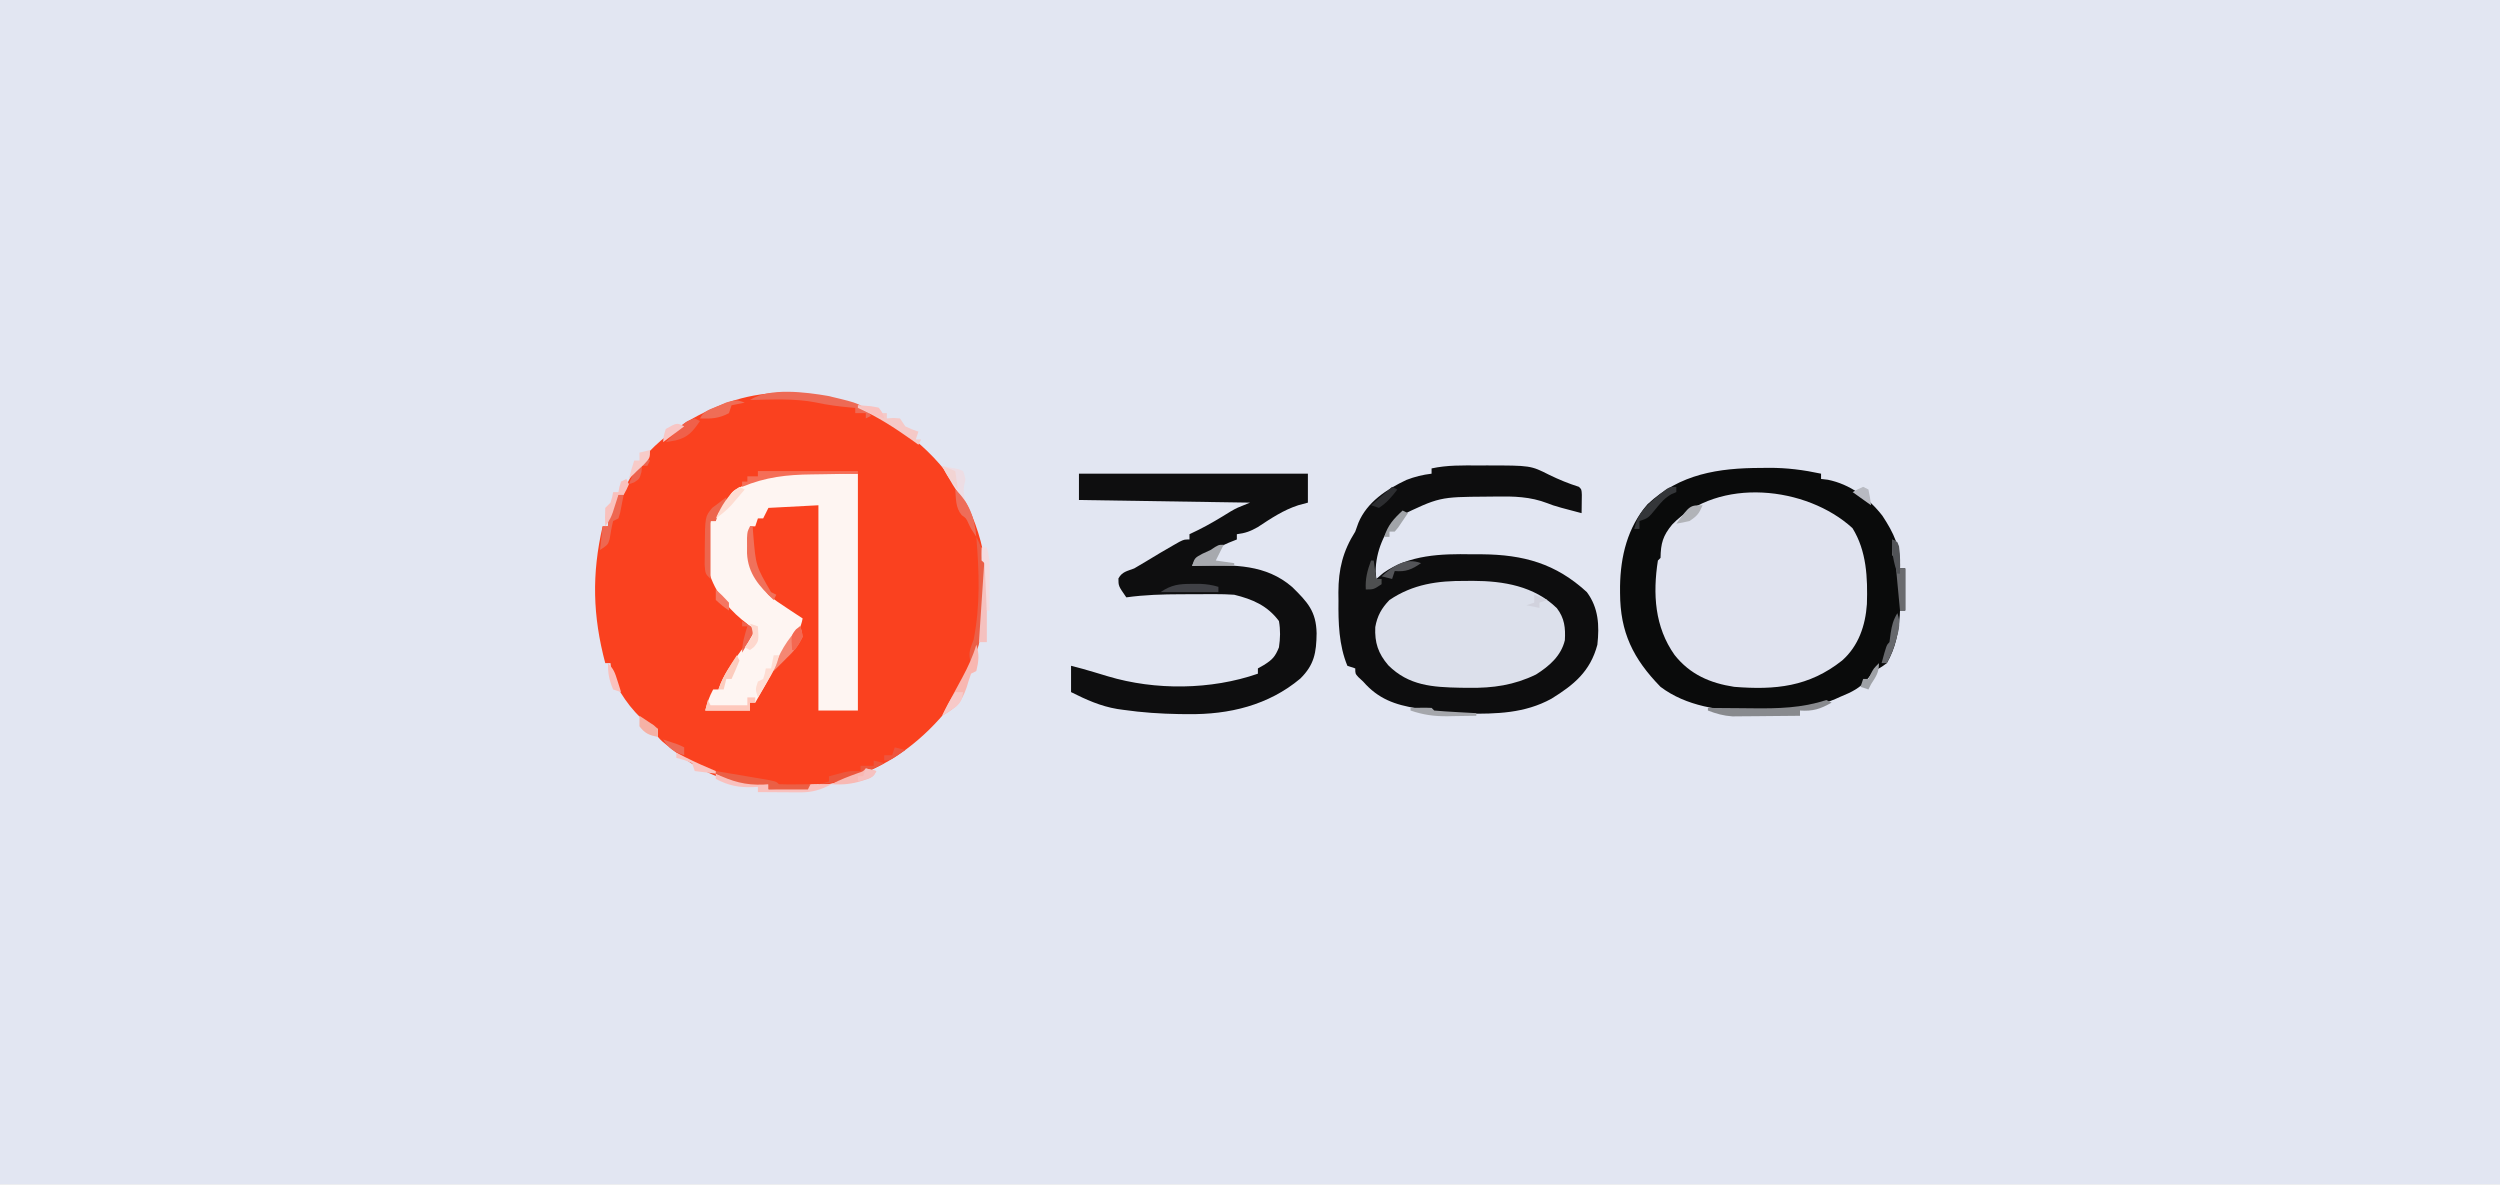
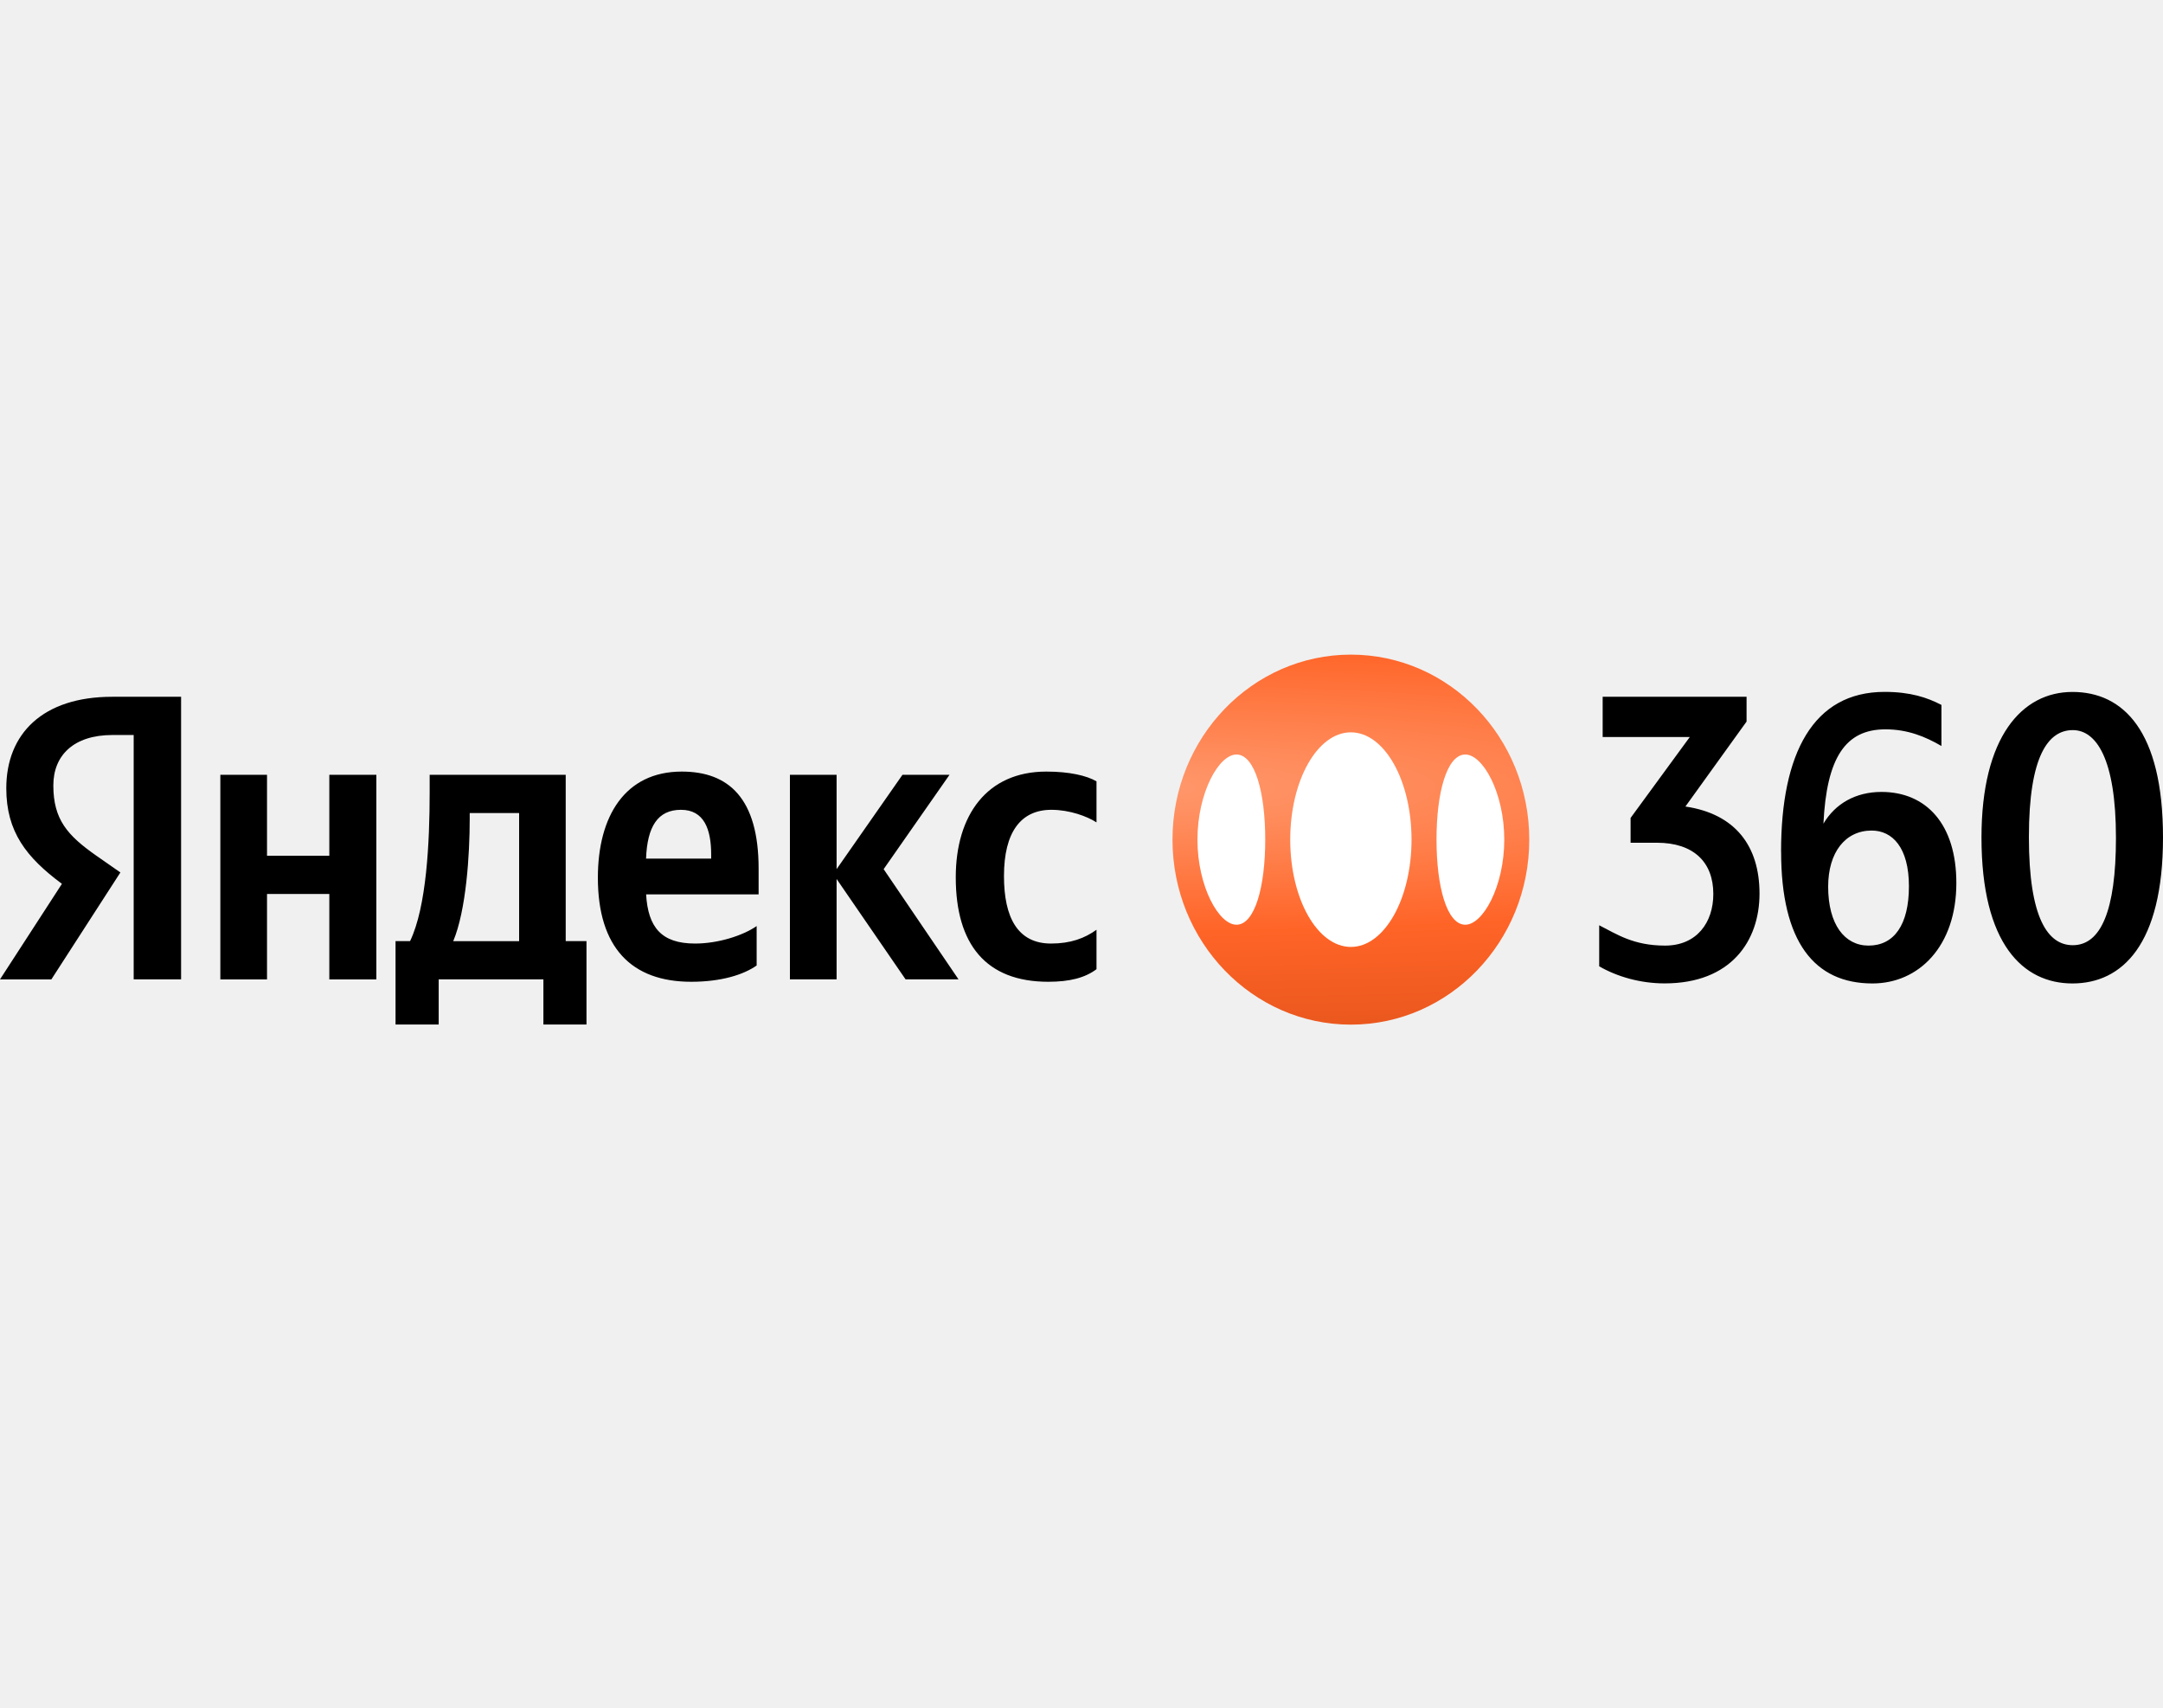
- <svg xmlns="http://www.w3.org/2000/svg" version="1.1" width="950" height="450">
-   <path d="M0 0 C313.5 0 627 0 950 0 C950 148.5 950 297 950 450 C636.5 450 323 450 0 450 C0 301.5 0 153 0 0 Z " fill="#E2E6F2" transform="translate(0,0)" />
-   <path d="M0 0 C14.72 11.098 24.965 26.128 28.836 44.27 C31.714 65.185 28.497 86.743 15.945 104.173 C6.491 115.922 -5.329 125.272 -19.625 130.188 C-20.36 130.457 -21.095 130.726 -21.852 131.004 C-26.813 132.769 -31.396 133.627 -36.625 134.188 C-36.955 134.518 -37.285 134.847 -37.625 135.188 C-40.155 135.261 -42.658 135.28 -45.188 135.25 C-46.254 135.243 -46.254 135.243 -47.342 135.236 C-49.103 135.225 -50.864 135.207 -52.625 135.188 C-52.625 134.528 -52.625 133.868 -52.625 133.188 C-53.429 133.292 -53.429 133.292 -54.25 133.398 C-66.154 134.221 -78.45 128.463 -87.625 121.188 C-88.316 120.658 -89.007 120.128 -89.719 119.582 C-93.312 116.694 -93.312 116.694 -94.625 115.188 C-94.625 114.198 -94.625 113.207 -94.625 112.188 C-95.493 111.82 -95.493 111.82 -96.379 111.445 C-102.906 107.79 -108.404 99.867 -111.625 93.188 C-112.438 89.688 -112.438 89.688 -112.625 87.188 C-113.285 87.188 -113.945 87.188 -114.625 87.188 C-119.407 69.128 -119.793 53.396 -115.625 35.188 C-114.965 35.188 -114.305 35.188 -113.625 35.188 C-113.47 33.888 -113.47 33.888 -113.312 32.562 C-112.591 29.021 -111.354 26.344 -109.625 23.188 C-108.965 23.188 -108.305 23.188 -107.625 23.188 C-107.419 22.363 -107.213 21.538 -107 20.688 C-101.58 6.892 -87.631 -3.407 -74.5 -9.25 C-73.76 -9.58 -73.021 -9.91 -72.259 -10.249 C-47.424 -20.776 -21.425 -14.935 0 0 Z " fill="#FA411F" transform="translate(344.625,164.8125)" />
-   <path d="M0 0 C1.453 -0.018 1.453 -0.018 2.936 -0.037 C9.72 -0.051 16.059 0.756 22.688 2.188 C22.688 2.848 22.688 3.507 22.688 4.188 C23.554 4.291 24.42 4.394 25.312 4.5 C33.717 6.212 40.815 11.478 46.008 18.184 C50.329 24.758 52.975 30.233 52.688 38.188 C53.347 38.188 54.008 38.188 54.688 38.188 C54.688 43.468 54.688 48.748 54.688 54.188 C54.028 54.188 53.367 54.188 52.688 54.188 C52.662 54.793 52.636 55.399 52.609 56.023 C52.167 62.563 50.962 68.438 47.688 74.188 C45.25 75.938 45.25 75.938 42.688 77.188 C41.607 78.595 41.607 78.595 40.504 80.031 C37.565 83.657 34.321 85.196 30.062 86.938 C29.414 87.228 28.766 87.518 28.098 87.816 C18.779 91.779 9.213 92.519 -0.812 92.438 C-2.245 92.449 -2.245 92.449 -3.707 92.461 C-15.557 92.429 -28.6 90.537 -38.312 83.188 C-48.707 72.532 -53.661 62.476 -53.688 47.562 C-53.689 46.68 -53.691 45.798 -53.692 44.888 C-53.502 33.535 -50.862 22.618 -43.27 13.82 C-30.934 2.249 -16.279 0.011 0 0 Z " fill="#E0E3EF" transform="translate(669.3125,177.8125)" />
-   <path d="M0 0 C1.042 -0.004 2.084 -0.008 3.158 -0.012 C19.821 0.009 19.821 0.009 26.875 3.562 C30.601 5.376 34.229 6.875 38.188 8.125 C39.188 9.125 39.188 9.125 39.285 11.191 C39.274 12.015 39.262 12.839 39.25 13.688 C39.241 14.514 39.232 15.34 39.223 16.191 C39.211 16.829 39.199 17.468 39.188 18.125 C37.541 17.691 35.895 17.253 34.25 16.812 C33.333 16.569 32.417 16.325 31.473 16.074 C28.188 15.125 28.188 15.125 26.249 14.361 C19.622 11.819 13.482 11.7 6.438 11.812 C4.707 11.829 4.707 11.829 2.942 11.847 C-14.871 11.982 -14.871 11.982 -30.555 19.555 C-35.779 24.987 -39.032 32.752 -39.062 40.312 C-38.939 41.705 -38.939 41.705 -38.812 43.125 C-37.946 42.383 -37.08 41.64 -36.188 40.875 C-26.345 33.926 -14.156 33.526 -2.562 33.75 C-1.279 33.751 0.005 33.753 1.328 33.754 C17.108 33.899 29.353 37.241 41.188 48.125 C45.666 54.143 45.983 60.831 45.188 68.125 C42.502 78.236 36.327 83.341 27.703 88.656 C17.569 94.207 6.886 94.434 -4.438 94.312 C-5.62 94.312 -6.802 94.311 -8.02 94.311 C-16.672 94.266 -16.672 94.266 -17.812 93.125 C-19.641 92.825 -21.476 92.561 -23.312 92.312 C-31.768 90.945 -38.076 88.705 -43.812 82.125 C-44.411 81.568 -45.009 81.011 -45.625 80.438 C-46.812 79.125 -46.812 79.125 -46.812 77.125 C-47.803 76.795 -48.792 76.465 -49.812 76.125 C-53.043 68.267 -53.28 59.81 -53.188 51.438 C-53.199 50.375 -53.211 49.312 -53.223 48.217 C-53.19 39.394 -51.529 32.592 -46.812 25.125 C-46.421 24.032 -46.029 22.939 -45.625 21.812 C-42.349 13.892 -34.807 9.013 -27.375 5.5 C-24.125 4.245 -21.258 3.545 -17.812 3.125 C-17.812 2.465 -17.812 1.805 -17.812 1.125 C-11.896 -0.163 -6.021 -0.022 0 0 Z " fill="#0D0D0E" transform="translate(561.8125,176.875)" />
-   <path d="M0 0 C1.453 -0.018 1.453 -0.018 2.936 -0.037 C9.72 -0.051 16.059 0.756 22.688 2.188 C22.688 2.848 22.688 3.507 22.688 4.188 C23.554 4.291 24.42 4.394 25.312 4.5 C33.717 6.212 40.815 11.478 46.008 18.184 C50.329 24.758 52.975 30.233 52.688 38.188 C53.347 38.188 54.008 38.188 54.688 38.188 C54.688 43.468 54.688 48.748 54.688 54.188 C54.028 54.188 53.367 54.188 52.688 54.188 C52.662 54.793 52.636 55.399 52.609 56.023 C52.167 62.563 50.962 68.438 47.688 74.188 C45.25 75.938 45.25 75.938 42.688 77.188 C41.607 78.595 41.607 78.595 40.504 80.031 C37.565 83.657 34.321 85.196 30.062 86.938 C29.414 87.228 28.766 87.518 28.098 87.816 C18.779 91.779 9.213 92.519 -0.812 92.438 C-2.245 92.449 -2.245 92.449 -3.707 92.461 C-15.557 92.429 -28.6 90.537 -38.312 83.188 C-48.707 72.532 -53.661 62.476 -53.688 47.562 C-53.689 46.68 -53.691 45.798 -53.692 44.888 C-53.502 33.535 -50.862 22.618 -43.27 13.82 C-30.934 2.249 -16.279 0.011 0 0 Z M-33.875 21.5 C-37.433 25.765 -38.215 28.7 -38.312 34.188 C-38.642 34.517 -38.972 34.847 -39.312 35.188 C-41.288 47.878 -40.532 60.425 -32.965 71.086 C-27.123 78.47 -19.48 81.787 -10.312 83.188 C5.32 84.432 18.053 83.195 30.688 73.188 C36.918 67.694 39.554 59.896 40.109 51.754 C40.431 41.793 40.013 31.529 34.625 22.875 C17.222 6.953 -16.239 3.234 -33.875 21.5 Z " fill="#0A0B0B" transform="translate(669.3125,177.8125)" />
-   <path d="M0 0 C28.71 0 57.42 0 87 0 C87 3.63 87 7.26 87 11 C85.175 11.495 85.175 11.495 83.312 12 C77.652 13.848 72.946 17.007 68.016 20.258 C65.206 21.881 63.189 22.61 60 23 C60 23.66 60 24.32 60 25 C58.969 25.413 57.938 25.825 56.875 26.25 C53.286 27.776 50.223 29.802 47 32 C46.01 32.33 45.02 32.66 44 33 C43.505 33.99 43.505 33.99 43 35 C44.149 34.965 45.297 34.93 46.48 34.895 C59.036 34.625 71.071 34.426 81.059 43.09 C86.857 48.795 90.143 52.288 90.312 60.625 C90.222 68.013 89.424 72.619 84.117 77.859 C71.998 88.024 57.013 91.578 41.5 91.375 C39.817 91.362 39.817 91.362 38.1 91.349 C30.983 91.225 23.984 90.762 16.938 89.75 C15.772 89.586 15.772 89.586 14.582 89.419 C8.204 88.36 2.748 85.874 -3 83 C-3 79.7 -3 76.4 -3 73 C-0.024 73.744 2.881 74.547 5.812 75.438 C6.69 75.702 7.568 75.966 8.473 76.238 C9.307 76.49 10.141 76.741 11 77 C29.005 82.402 50.208 82.188 68 76 C68 75.34 68 74.68 68 74 C68.763 73.567 69.526 73.134 70.312 72.688 C73.535 70.664 74.572 69.533 76 66 C76.515 62.565 76.604 59.427 76 56 C71.619 50.117 65.963 47.71 59 46 C56.549 45.834 54.09 45.761 51.633 45.77 C50.614 45.77 50.614 45.77 49.575 45.771 C48.148 45.774 46.721 45.782 45.294 45.794 C43.138 45.812 40.981 45.815 38.824 45.814 C31.823 45.833 24.946 46.029 18 47 C15 42.68 15 42.68 15 39.812 C16.431 37.22 18.272 37.06 21 36 C22.602 35.095 24.186 34.156 25.75 33.188 C29.142 31.121 32.543 29.082 36 27.125 C36.722 26.715 37.444 26.305 38.188 25.883 C40 25 40 25 42 25 C42 24.34 42 23.68 42 23 C43.114 22.464 44.227 21.927 45.375 21.375 C49.604 19.272 53.6 16.865 57.605 14.367 C60 13 60 13 65 11 C43.55 10.67 22.1 10.34 0 10 C0 6.7 0 3.4 0 0 Z " fill="#0E0E0F" transform="translate(410,180)" />
-   <path d="M0 0 C0 29.7 0 59.4 0 90 C-4.95 90 -9.9 90 -15 90 C-15 64.26 -15 38.52 -15 12 C-21.27 12.33 -27.54 12.66 -34 13 C-34.66 14.32 -35.32 15.64 -36 17 C-36.66 17 -37.32 17 -38 17 C-38.33 17.99 -38.66 18.98 -39 20 C-39.66 20 -40.32 20 -41 20 C-41.441 30.862 -40.572 37.152 -34 46 C-31.875 47.829 -29.603 49.355 -27.25 50.875 C-26.648 51.277 -26.046 51.679 -25.426 52.094 C-23.957 53.073 -22.48 54.038 -21 55 C-21.621 58.539 -23.052 60.702 -25.188 63.562 C-28.963 68.808 -31.983 74.296 -35 80 C-36.315 82.345 -37.655 84.672 -39 87 C-39.66 87 -40.32 87 -41 87 C-41 87.99 -41 88.98 -41 90 C-46.61 90 -52.22 90 -58 90 C-57.224 86.896 -56.473 84.75 -55 82 C-54.34 82 -53.68 82 -53 82 C-52.728 81.265 -52.456 80.53 -52.176 79.773 C-51.057 77.134 -49.802 74.985 -48.188 72.625 C-47.664 71.852 -47.141 71.078 -46.602 70.281 C-45.134 68.19 -43.606 66.16 -42.062 64.125 C-41.382 63.094 -40.701 62.062 -40 61 C-41.079 57.763 -41.538 57.381 -44.125 55.438 C-50.277 50.351 -54.967 43.751 -57 36 C-57.23 32.746 -57.23 32.746 -57.188 29.438 C-57.178 27.796 -57.178 27.796 -57.168 26.121 C-57.016 23.306 -56.638 20.74 -56 18 C-55.34 18 -54.68 18 -54 18 C-53.845 17.103 -53.845 17.103 -53.688 16.188 C-52.895 13.666 -51.881 12.805 -50 11 C-49.713 10.352 -49.425 9.703 -49.129 9.035 C-47.795 6.63 -46.843 6.073 -44.375 4.938 C-43.743 4.637 -43.112 4.337 -42.461 4.027 C-25.818 -2.92 -25.186 0 0 0 Z " fill="#FEF5F2" transform="translate(326,180)" />
-   <path d="M0 0 C0.929 -0.008 1.859 -0.015 2.816 -0.023 C14.422 0.009 26.129 1.936 34.75 10.375 C37.65 14.19 38.045 17.82 37.773 22.531 C36.35 28.5 31.852 32.371 26.812 35.562 C18.462 39.622 10.467 40.753 1.25 40.625 C0.193 40.614 -0.864 40.603 -1.953 40.592 C-12.496 40.376 -21.516 39.835 -29.316 32.066 C-33.202 27.538 -34.531 23.444 -34.273 17.555 C-33.543 13.328 -31.863 10.312 -28.875 7.25 C-19.928 1.203 -10.531 -0.087 0 0 Z " fill="#DCE0EB" transform="translate(556.875,220.75)" />
-   <path d="M0 0 C0.66 0.33 1.32 0.66 2 1 C-2.229 3.417 -5.123 4.348 -10 4 C-10 4.66 -10 5.32 -10 6 C-14.02 6.05 -18.04 6.086 -22.061 6.11 C-23.426 6.12 -24.792 6.133 -26.157 6.151 C-28.128 6.175 -30.099 6.185 -32.07 6.195 C-33.846 6.211 -33.846 6.211 -35.657 6.227 C-39.087 5.994 -41.803 5.23 -45 4 C-45 3.67 -45 3.34 -45 3 C-44.119 3.01 -43.237 3.021 -42.329 3.032 C-39.006 3.066 -35.683 3.091 -32.36 3.11 C-30.931 3.12 -29.503 3.133 -28.074 3.151 C-18.474 3.265 -9.205 3.068 0 0 Z " fill="#888A8E" transform="translate(694,266)" />
-   <path d="M0 0 C12.645 2.982 12.645 2.982 16.354 7.549 C15.694 7.879 15.034 8.209 14.354 8.549 C14.354 7.889 14.354 7.229 14.354 6.549 C13.034 6.549 11.714 6.549 10.354 6.549 C10.354 5.889 10.354 5.229 10.354 4.549 C9.76 4.5 9.166 4.451 8.554 4.4 C4.092 3.998 -0.207 3.453 -4.583 2.486 C-12.82 0.879 -21.294 1.393 -29.646 1.549 C-22.374 -3.299 -8.369 -1.427 0 0 Z " fill="#ED6A55" transform="translate(314.6455,150.4512)" />
-   <path d="M0 0 C6.346 11.422 3.775 29.103 0.852 41.285 C0.095 43.696 -0.783 45.793 -2 48 C-3.28 44.159 -2.322 42.77 -1 39 C1.562 25.797 1.09 13.327 0 0 Z " fill="#EB5E46" transform="translate(371,204)" />
-   <path d="M0 0 C0.606 0.205 1.212 0.41 1.836 0.621 C7.903 2.572 13.643 3.608 20 4 C20 4.66 20 5.32 20 6 C22.48 5.86 24.959 5.713 27.438 5.562 C28.498 5.504 28.498 5.504 29.58 5.443 C33.087 5.524 33.087 5.524 36 4 C38.671 3.859 41.324 3.958 44 4 C39.916 6.113 36.725 7.126 32.113 7.098 C31.175 7.094 30.238 7.091 29.271 7.088 C28.295 7.08 27.319 7.071 26.312 7.062 C25.324 7.058 24.336 7.053 23.318 7.049 C20.879 7.037 18.439 7.021 16 7 C16 6.34 16 5.68 16 5 C15.147 5.052 15.147 5.052 14.277 5.105 C8.663 5.302 5.003 4.555 0 2 C0 1.34 0 0.68 0 0 Z " fill="#F9C1BE" transform="translate(272,294)" />
-   <path d="M0 0 C2.64 0.33 5.28 0.66 8 1 C8 1.66 8 2.32 8 3 C8.99 3 9.98 3 11 3 C11 3.66 11 4.32 11 5 C11.784 4.938 12.568 4.876 13.375 4.812 C14.674 4.905 14.674 4.905 16 5 C16.99 6.485 16.99 6.485 18 8 C20.552 9.205 20.552 9.205 23 10 C22.67 10.99 22.34 11.98 22 13 C22.66 13 23.32 13 24 13 C23.67 13.66 23.34 14.32 23 15 C22.178 14.408 21.355 13.817 20.508 13.207 C13.914 8.52 7.41 4.329 0 1 C0 0.67 0 0.34 0 0 Z " fill="#F5C9C7" transform="translate(326,154)" />
-   <path d="M0 0 C4.94 0.819 9.878 1.65 14.812 2.5 C15.588 2.63 16.363 2.76 17.162 2.895 C22.886 3.886 22.886 3.886 24 5 C26.02 5.072 28.042 5.084 30.062 5.062 C31.72 5.049 31.72 5.049 33.41 5.035 C34.692 5.018 34.692 5.018 36 5 C35.67 5.66 35.34 6.32 35 7 C30.05 7 25.1 7 20 7 C20 6.34 20 5.68 20 5 C19.394 5.046 18.788 5.093 18.164 5.141 C11.259 5.438 6.208 3.959 0 1 C0 0.67 0 0.34 0 0 Z " fill="#EB5F45" transform="translate(272,293)" />
-   <path d="M0 0 C12.54 0 25.08 0 38 0 C38 0.33 38 0.66 38 1 C37.093 1.009 36.187 1.019 35.253 1.028 C31.83 1.073 28.409 1.135 24.987 1.208 C23.517 1.235 22.047 1.257 20.577 1.271 C11.024 1.369 2.958 2.267 -6 6 C-6 5.34 -6 4.68 -6 4 C-5.34 4 -4.68 4 -4 4 C-4 3.34 -4 2.68 -4 2 C-2.68 2 -1.36 2 0 2 C0 1.34 0 0.68 0 0 Z " fill="#F56E57" transform="translate(288,179)" />
-   <path d="M0 0 C1.237 3.573 0.891 6.355 0 10 C-0.99 10.495 -0.99 10.495 -2 11 C-2.613 12.733 -3.167 14.487 -3.688 16.25 C-5.654 21.999 -7.754 24.074 -13 27 C-11.683 24.339 -10.32 21.712 -8.906 19.102 C-8.516 18.375 -8.125 17.648 -7.723 16.898 C-6.911 15.389 -6.096 13.881 -5.277 12.375 C-3.109 8.324 -1.295 4.434 0 0 Z " fill="#F8B7B1" transform="translate(371,245)" />
-   <path d="M0 0 C1.56 -0.004 1.56 -0.004 3.152 -0.008 C5.639 0.106 7.693 0.406 10.062 1.125 C10.062 1.785 10.062 2.445 10.062 3.125 C2.803 3.125 -4.457 3.125 -11.938 3.125 C-7.755 0.337 -4.925 -0.012 0 0 Z " fill="#404146" transform="translate(452.9375,221.875)" />
-   <path d="M0 0 C0.99 0.495 0.99 0.495 2 1 C2.414 3.285 2.414 3.285 2.625 6.062 C2.7 6.982 2.775 7.901 2.852 8.848 C2.925 9.913 2.925 9.913 3 11 C3.66 11 4.32 11 5 11 C5 16.28 5 21.56 5 27 C4.34 27 3.68 27 3 27 C2.917 26.099 2.917 26.099 2.832 25.18 C2.58 22.474 2.321 19.768 2.062 17.062 C1.932 15.644 1.932 15.644 1.799 14.197 C1.712 13.298 1.625 12.399 1.535 11.473 C1.457 10.64 1.378 9.807 1.297 8.949 C1.197 6.999 1.197 6.999 0 6 C-0.041 4 -0.043 2 0 0 Z " fill="#6A6B6F" transform="translate(719,205)" />
-   <path d="M0 0 C0.33 0 0.66 0 1 0 C1.086 1.134 1.173 2.269 1.262 3.438 C2.235 15.06 2.235 15.06 8 25 C8.66 25.33 9.32 25.66 10 26 C9.67 26.66 9.34 27.32 9 28 C3.497 22.803 -0.756 18.012 -1.133 10.273 C-1.13 9.317 -1.128 8.36 -1.125 7.375 C-1.128 6.413 -1.13 5.452 -1.133 4.461 C-1 2 -1 2 0 0 Z " fill="#F0715B" transform="translate(285,200)" />
-   <path d="M0 0 C-1 2 -2 4 -3 6 C-0.69 6.33 1.62 6.66 4 7 C4 7.33 4 7.66 4 8 C-1.28 8 -6.56 8 -12 8 C-11 5 -11 5 -8.125 3.438 C-7.094 2.963 -6.062 2.489 -5 2 C-2 0 -2 0 0 0 Z " fill="#A7A9AE" transform="translate(465,207)" />
-   <path d="M0 0 C0 0.66 0 1.32 0 2 C-0.88 2.369 -0.88 2.369 -1.777 2.746 C-4.343 4.194 -5.713 5.782 -7.562 8.062 C-10.67 11.89 -10.67 11.89 -14 13 C-14 13.99 -14 14.98 -14 16 C-14.66 16 -15.32 16 -16 16 C-14.718 10.966 -12.932 8.542 -9 5.188 C-8.113 4.418 -7.226 3.648 -6.312 2.855 C-2.754 0 -2.754 0 0 0 Z " fill="#343639" transform="translate(637,185)" />
-   <path d="M0 0 C0.66 0 1.32 0 2 0 C1.719 1.481 1.425 2.96 1.125 4.438 C0.963 5.261 0.8 6.085 0.633 6.934 C0.424 7.616 0.215 8.297 0 9 C-0.99 9.495 -0.99 9.495 -2 10 C-2.601 12.274 -2.956 14.551 -3.34 16.871 C-4 19 -4 19 -7 21 C-6.505 16.545 -6.505 16.545 -6 12 C-5.34 12 -4.68 12 -4 12 C-3.897 11.134 -3.794 10.268 -3.688 9.375 C-2.966 5.833 -1.729 3.157 0 0 Z " fill="#EE6751" transform="translate(235,188)" />
-   <path d="M0 0 C0.688 1.688 0.688 1.688 1 4 C-0.567 7.212 -2.391 9.592 -5 12 C-5.887 12.887 -6.774 13.774 -7.688 14.688 C-8.451 15.451 -9.214 16.214 -10 17 C-8.516 10.736 -4.559 4.559 0 0 Z " fill="#F58773" transform="translate(304,238)" />
-   <path d="M0 0 C0 3 0 3 -1.438 4.5 C-1.953 4.995 -2.469 5.49 -3 6 C-3.33 6.99 -3.66 7.98 -4 9 C-4.66 9 -5.32 9 -6 9 C-6 16.26 -6 23.52 -6 31 C-8 29 -8 29 -8.23 25.551 C-8.226 24.138 -8.212 22.725 -8.188 21.312 C-8.187 20.617 -8.186 19.922 -8.186 19.205 C-8.086 7.331 -8.086 7.331 -5.371 4.004 C-4.733 3.528 -4.095 3.053 -3.438 2.562 C-2.797 2.069 -2.156 1.575 -1.496 1.066 C-1.002 0.714 -0.509 0.363 0 0 Z " fill="#ED664D" transform="translate(276,189)" />
-   <path d="M0 0 C0.99 0 1.98 0 3 0 C3 0.66 3 1.32 3 2 C2.34 2 1.68 2 1 2 C1 2.99 1 3.98 1 5 C-4.61 5 -10.22 5 -16 5 C-15.67 3.68 -15.34 2.36 -15 1 C-14.67 1.66 -14.34 2.32 -14 3 C-9.38 3 -4.76 3 0 3 C0 2.01 0 1.02 0 0 Z " fill="#FEC8BC" transform="translate(284,265)" />
-   <path d="M0 0 C0.33 0 0.66 0 1 0 C1 9.9 1 19.8 1 30 C0.01 30 -0.98 30 -2 30 C-1.34 20.1 -0.68 10.2 0 0 Z " fill="#F5C1BF" transform="translate(374,214)" />
-   <path d="M0 0 C1.316 0.255 2.628 0.529 3.938 0.812 C4.668 0.963 5.399 1.114 6.152 1.27 C6.762 1.511 7.372 1.752 8 2 C9 5 9 5 8.5 6.875 C7.879 9.513 8.35 11.398 9 14 C5.259 9.705 2.658 5.001 0 0 Z " fill="#EDDDE4" transform="translate(358,177)" />
-   <path d="M0 0 C1.32 0.33 2.64 0.66 4 1 C-4.349 5.323 -11.541 8.365 -21 9 C-19.68 8.67 -18.36 8.34 -17 8 C-17 7.34 -17 6.68 -17 6 C-15.762 5.67 -14.525 5.34 -13.25 5 C-12.206 4.722 -12.206 4.722 -11.141 4.438 C-9 4 -9 4 -5 4 C-5 3.34 -5 2.68 -5 2 C-3.35 2 -1.7 2 0 2 C0 1.34 0 0.68 0 0 Z " fill="#EC563C" transform="translate(332,289)" />
-   <path d="M0 0 C5.289 4.896 7.413 10.951 8 18 C6 15 6 15 5.062 13 C4.138 10.941 4.138 10.941 2.438 9.75 C0.07 6.867 0.3 3.658 0 0 Z " fill="#EE6D59" transform="translate(363,186)" />
-   <path d="M0 0 C-1.65 0.33 -3.3 0.66 -5 1 C-5.33 1.99 -5.66 2.98 -6 4 C-9.711 6.014 -12.829 6.194 -17 6 C-15.496 2.993 -13.238 2.6 -10.188 1.312 C-9.129 0.855 -8.071 0.397 -6.98 -0.074 C-4.016 -0.995 -2.825 -1.129 0 0 Z " fill="#EF6D56" transform="translate(283,153)" />
-   <path d="M0 0 C0.33 0.66 0.66 1.32 1 2 C0.062 4.125 0.062 4.125 -1 6 C-1.66 6 -2.32 6 -3 6 C-3.193 6.615 -3.387 7.23 -3.586 7.863 C-3.846 8.672 -4.107 9.48 -4.375 10.312 C-4.758 11.513 -4.758 11.513 -5.148 12.738 C-6 15 -6 15 -8 18 C-8.125 14.625 -8.125 14.625 -8 11 C-7.34 10.34 -6.68 9.68 -6 9 C-5.357 6.931 -5.357 6.931 -5 5 C-4.34 5 -3.68 5 -3 5 C-2.814 4.041 -2.814 4.041 -2.625 3.062 C-2.419 2.382 -2.212 1.701 -2 1 C-1.34 0.67 -0.68 0.34 0 0 Z " fill="#F9C1BD" transform="translate(238,182)" />
-   <path d="M0 0 C2.062 0.438 2.062 0.438 4 1 C2.68 3.64 1.631 3.7 -1.125 4.625 C-5.275 5.946 -8.672 6.276 -13 6 C-9.688 4.206 -6.244 2.95 -2.707 1.684 C-0.998 1.129 -0.998 1.129 0 0 Z " fill="#F8B9B4" transform="translate(329,292)" />
-   <path d="M0 0 C1.256 3.573 0.729 5.906 -0.312 9.5 C-0.577 10.438 -0.841 11.377 -1.113 12.344 C-1.902 14.708 -2.818 16.811 -4 19 C-4.66 19 -5.32 19 -6 19 C-4.125 12.125 -4.125 12.125 -3 11 C-2.856 9.907 -2.711 8.814 -2.562 7.688 C-2.085 4.559 -1.595 2.659 0 0 Z " fill="#66686C" transform="translate(721,233)" />
-   <path d="M0 0 C0.66 0.33 1.32 0.66 2 1 C-0.778 4.993 -2.495 7.211 -7.312 8.375 C-8.529 8.581 -9.746 8.787 -11 9 C-9.333 7.333 -7.667 5.667 -6 4 C-5.464 3.422 -4.928 2.845 -4.375 2.25 C-3 1 -3 1 0 0 Z " fill="#EF604A" transform="translate(264,159)" />
-   <path d="M0 0 C0.66 0 1.32 0 2 0 C2.87 2.997 3.118 5.65 3.098 8.766 C3.094 9.655 3.091 10.545 3.088 11.461 C3.08 12.381 3.071 13.302 3.062 14.25 C3.058 15.186 3.053 16.122 3.049 17.086 C3.037 19.391 3.021 21.695 3 24 C2.67 24 2.34 24 2 24 C1.939 22.712 1.879 21.424 1.816 20.098 C1.732 18.419 1.647 16.741 1.562 15.062 C1.523 14.212 1.484 13.362 1.443 12.486 C1.401 11.677 1.36 10.869 1.316 10.035 C1.28 9.286 1.243 8.537 1.205 7.766 C1.182 5.975 1.182 5.975 0 5 C-0.041 3.334 -0.043 1.666 0 0 Z " fill="#F3DCE1" transform="translate(373,208)" />
-   <path d="M0 0 C6.152 -0.098 6.152 -0.098 8 0 C8.33 0.33 8.66 0.66 9 1 C11.692 1.237 14.365 1.422 17.062 1.562 C18.2 1.627 18.2 1.627 19.361 1.693 C21.241 1.8 23.12 1.9 25 2 C25 2.33 25 2.66 25 3 C22.146 3.054 19.292 3.094 16.438 3.125 C15.638 3.142 14.838 3.159 14.014 3.176 C8.935 3.217 4.812 2.641 0 1 C0 0.67 0 0.34 0 0 Z " fill="#A5A7AC" transform="translate(536,269)" />
-   <path d="M0 0 C-3.512 2.408 -5.727 3.366 -10 3 C-10.33 3.99 -10.66 4.98 -11 6 C-12.32 5.67 -13.64 5.34 -15 5 C-10.603 1.12 -5.971 -2.297 0 0 Z " fill="#535458" transform="translate(540,214)" />
-   <path d="M0 0 C0.66 0 1.32 0 2 0 C1.326 3.911 -0.543 6.871 -2.562 10.25 C-3.203 11.328 -3.844 12.405 -4.504 13.516 C-4.998 14.335 -5.491 15.155 -6 16 C-7 13 -7 13 -6 10 C-5.34 9.67 -4.68 9.34 -4 9 C-3.348 6.975 -3.348 6.975 -3 5 C-2.34 5 -1.68 5 -1 5 C-0.67 3.35 -0.34 1.7 0 0 Z " fill="#FEDDD3" transform="translate(294,249)" />
-   <path d="M0 0 C0.33 0.66 0.66 1.32 1 2 C0.064 4.36 -0.933 6.696 -2 9 C-2.66 9 -3.32 9 -4 9 C-4.33 10.32 -4.66 11.64 -5 13 C-5.66 13 -6.32 13 -7 13 C-5.358 8.224 -2.735 4.206 0 0 Z " fill="#FCCCBE" transform="translate(280,249)" />
-   <path d="M0 0 C0.33 0 0.66 0 1 0 C1.33 2.31 1.66 4.62 2 7 C2.66 7 3.32 7 4 7 C4 7.66 4 8.32 4 9 C1 11 1 11 -2 11 C-2.24 6.913 -1.423 3.823 0 0 Z " fill="#4E4F50" transform="translate(521,213)" />
-   <path d="M0 0 C0.66 0.33 1.32 0.66 2 1 C0.922 2.275 -0.163 3.545 -1.25 4.812 C-1.853 5.52 -2.457 6.228 -3.078 6.957 C-4.924 8.919 -6.799 10.457 -9 12 C-6.789 7.209 -4.438 2.959 0 0 Z " fill="#FEDDD2" transform="translate(281,185)" />
-   <path d="M0 0 C1.176 0.598 2.351 1.196 3.562 1.812 C7.32 3.695 11.121 5.384 15 7 C15 7.33 15 7.66 15 8 C12.36 7.67 9.72 7.34 7 7 C6.67 6.01 6.34 5.02 6 4 C2.992 2.775 2.992 2.775 0 2 C0 1.34 0 0.68 0 0 Z " fill="#F9C4C0" transform="translate(257,286)" />
-   <path d="M0 0 C1.175 0.758 2.34 1.532 3.5 2.312 C4.475 2.956 4.475 2.956 5.469 3.613 C5.974 4.071 6.479 4.529 7 5 C7 5.99 7 6.98 7 8 C3.769 7.443 1.976 6.668 0 4 C0 2.68 0 1.36 0 0 Z " fill="#F5B1A5" transform="translate(243,272)" />
-   <path d="M0 0 C-1.37 3.161 -1.989 3.993 -5 6 C-6.655 6.385 -8.322 6.728 -10 7 C-4.842 0 -4.842 0 0 0 Z " fill="#B1B3B8" transform="translate(647,192)" />
-   <path d="M0 0 C0.66 0.33 1.32 0.66 2 1 C-0.219 3.908 -1.93 5.953 -5 8 C-5.99 7.67 -6.98 7.34 -8 7 C-5.36 4.69 -2.72 2.38 0 0 Z " fill="#2C2D30" transform="translate(529,185)" />
-   <path d="M0 0 C0.66 0.33 1.32 0.66 2 1 C1.67 1.66 1.34 2.32 1 3 C0.34 3 -0.32 3 -1 3 C-1.083 3.784 -1.165 4.567 -1.25 5.375 C-2 8 -2 8 -4.062 9.312 C-5.022 9.653 -5.022 9.653 -6 10 C-4.63 6.005 -2.743 3.2 0 0 Z " fill="#ED634E" transform="translate(245,174)" />
-   <path d="M0 0 C1.65 0.99 3.3 1.98 5 3 C3.502 6.112 1.801 9.053 0 12 C0 8.39 0.961 5.442 2 2 C1.34 2 0.68 2 0 2 C0 1.34 0 0.68 0 0 Z " fill="#EF634D" transform="translate(282,236)" />
-   <path d="M0 0 C0.66 0.33 1.32 0.66 2 1 C1.217 2.172 0.423 3.338 -0.375 4.5 C-0.816 5.15 -1.257 5.799 -1.711 6.469 C-2.136 6.974 -2.562 7.479 -3 8 C-3.66 8 -4.32 8 -5 8 C-5 8.66 -5 9.32 -5 10 C-5.66 10 -6.32 10 -7 10 C-5.606 5.565 -3.394 3.126 0 0 Z " fill="#A1A4A9" transform="translate(533,194)" />
-   <path d="M0 0 C0 3 0 3 -2.312 5.5 C-3.199 6.325 -4.086 7.15 -5 8 C-5.897 8.897 -5.897 8.897 -6.812 9.812 C-7.204 10.204 -7.596 10.596 -8 11 C-7.424 8.614 -6.778 6.333 -6 4 C-5.34 4 -4.68 4 -4 4 C-4 3.01 -4 2.02 -4 1 C-2.68 0.67 -1.36 0.34 0 0 Z " fill="#F7CBC8" transform="translate(247,171)" />
-   <path d="M0 0 C0 3.604 -1.086 5.014 -3 8 C-3.33 8.66 -3.66 9.32 -4 10 C-4.99 9.67 -5.98 9.34 -7 9 C-6.67 8.01 -6.34 7.02 -6 6 C-5.34 6 -4.68 6 -4 6 C-3.711 5.381 -3.422 4.763 -3.125 4.125 C-2 2 -2 2 0 0 Z " fill="#9EA1A6" transform="translate(714,252)" />
-   <path d="M0 0 C0.688 1.688 0.688 1.688 1 4 C-0.375 6.75 -0.375 6.75 -2 9 C-2.33 9 -2.66 9 -3 9 C-3.369 3.462 -3.369 3.462 -1.5 1.125 C-1.005 0.754 -0.51 0.383 0 0 Z " fill="#F46851" transform="translate(304,238)" />
-   <path d="M0 0 C0.99 0.33 1.98 0.66 3 1 C3.369 6.538 3.369 6.538 1.5 8.875 C0.757 9.432 0.757 9.432 0 10 C-0.66 9.67 -1.32 9.34 -2 9 C-1.484 8.258 -0.969 7.515 -0.438 6.75 C1.249 4.168 1.249 4.168 0.688 1.688 C0.461 1.131 0.234 0.574 0 0 Z " fill="#FED8CE" transform="translate(285,237)" />
-   <path d="M0 0 C0.99 0 1.98 0 3 0 C2.615 2.539 2.299 3.728 0.371 5.484 C-0.267 5.902 -0.905 6.32 -1.562 6.75 C-2.203 7.178 -2.844 7.606 -3.504 8.047 C-4.244 8.519 -4.244 8.519 -5 9 C-3.499 5.883 -1.976 2.845 0 0 Z " fill="#F7C9C8" transform="translate(363,263)" />
-   <path d="M0 0 C2.475 0.99 2.475 0.99 5 2 C5.33 4.31 5.66 6.62 6 9 C3.599 6.119 1.527 3.436 0 0 Z " fill="#F2D4D3" transform="translate(358,177)" />
-   <path d="M0 0 C2.228 2.228 2.692 3.658 3.625 6.625 C4.016 7.851 4.016 7.851 4.414 9.102 C4.607 9.728 4.801 10.355 5 11 C4.01 10.67 3.02 10.34 2 10 C0.478 6.396 0 3.948 0 0 Z " fill="#FAC1BD" transform="translate(231,252)" />
-   <path d="M0 0 C2 1 2 1 2.625 2.562 C3.164 6.064 3.059 9.458 3 13 C2.67 13 2.34 13 2 13 C0.548 8.463 -0.235 4.819 0 0 Z " fill="#515357" transform="translate(719,205)" />
-   <path d="M0 0 C0.66 0.33 1.32 0.66 2 1 C2.625 4.062 2.625 4.062 3 7 C0.69 5.35 -1.62 3.7 -4 2 C-2.125 0.938 -2.125 0.938 0 0 Z " fill="#B8BAC2" transform="translate(708,185)" />
-   <path d="M0 0 C5.461 0.352 5.461 0.352 8 1 C9.5 3.062 9.5 3.062 10 5 C6.088 3.844 3.125 2.645 0 0 Z " fill="#F9C2C0" transform="translate(326,154)" />
-   <path d="M0 0 C5.75 1.875 5.75 1.875 8 3 C8 3.99 8 4.98 8 6 C4.086 4.731 2.209 3.488 0 0 Z " fill="#ED6A56" transform="translate(252,281)" />
-   <path d="M0 0 C2.5 2.312 2.5 2.312 5 5 C5 5.99 5 6.98 5 8 C2.5 6.25 2.5 6.25 0 4 C0 2.68 0 1.36 0 0 Z " fill="#F47662" transform="translate(272,224)" />
-   <path d="M0 0 C1.32 0.33 2.64 0.66 4 1 C3 3 3 3 -0.062 4.125 C-1.032 4.414 -2.001 4.702 -3 5 C-3 4.34 -3 3.68 -3 3 C-2.34 3 -1.68 3 -1 3 C-0.67 2.01 -0.34 1.02 0 0 Z " fill="#F6C1C0" transform="translate(329,292)" />
-   <path d="M0 0 C1.32 0.33 2.64 0.66 4 1 C-1.75 5 -1.75 5 -4 5 C-4 4.34 -4 3.68 -4 3 C-3.01 3 -2.02 3 -1 3 C-0.67 2.01 -0.34 1.02 0 0 Z " fill="#EE543D" transform="translate(340,284)" />
-   <path d="M0 0 C2.475 0.99 2.475 0.99 5 2 C4.01 2.33 3.02 2.66 2 3 C2 3.66 2 4.32 2 5 C0.35 4.67 -1.3 4.34 -3 4 C-2.01 3.67 -1.02 3.34 0 3 C0 2.01 0 1.02 0 0 Z " fill="#D1D2DD" transform="translate(583,226)" />
-   <path d="M0 0 C-2.64 1.98 -5.28 3.96 -8 6 C-7.812 3.625 -7.812 3.625 -7 1 C-2.771 -1.386 -2.771 -1.386 0 0 Z " fill="#F8C6C5" transform="translate(260,162)" />
+ <svg xmlns="http://www.w3.org/2000/svg" width="76" height="60" viewBox="0 0 76 60" fill="none">
+   <path d="M4.697 25.824H3.953C2.589 25.824 1.874 26.538 1.874 27.595C1.874 28.795 2.37 29.353 3.389 30.067L4.23 30.653L1.805 34.41H0L2.176 31.053C0.923 30.123 0.221 29.223 0.221 27.695C0.221 25.781 1.501 24.481 3.94 24.481H6.363V34.409H4.697V25.824ZM13.224 34.41H11.571V31.41H9.382V34.41H7.742V27.223H9.382V30.066H11.571V27.223H13.224V34.41ZM20.607 35.995H19.093V34.409H15.414V35.995H13.898V33.066H14.408C14.986 31.866 15.097 29.594 15.097 27.837V27.223H19.877V33.066H20.607V35.995ZM16.504 28.566V28.781C16.504 30.024 16.38 31.981 15.925 33.067H18.24V28.566H16.504ZM24.286 34.494C22.192 34.494 21.007 33.295 21.007 30.837C21.007 28.681 21.958 27.109 23.955 27.109C25.595 27.109 26.655 28.038 26.655 30.523V31.423H22.702C22.77 32.58 23.238 33.151 24.423 33.151C25.222 33.151 26.09 32.879 26.586 32.537V33.922C26.118 34.251 25.332 34.494 24.286 34.494ZM22.702 30.166H24.988V30.024C24.988 29.138 24.741 28.452 23.927 28.452C23.113 28.452 22.742 29.038 22.7 30.166M29.395 30.88V34.409H27.755V27.223H29.395V30.537L31.709 27.223H33.362L31.048 30.537L33.678 34.408H31.818L29.393 30.879L29.395 30.88ZM33.582 30.823C33.582 28.651 34.67 27.109 36.764 27.109C37.576 27.109 38.183 27.251 38.527 27.452V28.894C38.196 28.679 37.576 28.452 36.943 28.452C35.868 28.452 35.276 29.237 35.276 30.78C35.276 32.237 35.758 33.151 36.929 33.151C37.618 33.151 38.114 32.965 38.527 32.666V34.052C38.128 34.352 37.591 34.494 36.833 34.494C34.643 34.494 33.582 33.18 33.582 30.823Z" fill="black" />
+   <path d="M56.312 25.895V24.481H61.368V25.352L59.219 28.337C60.969 28.594 61.823 29.722 61.823 31.395C61.823 33.067 60.817 34.551 58.49 34.551C57.623 34.551 56.81 34.309 56.19 33.951V32.509C56.81 32.823 57.389 33.223 58.505 33.223C59.621 33.223 60.2 32.409 60.2 31.409C60.2 30.294 59.511 29.609 58.216 29.609H57.293V28.738L59.373 25.895H56.312ZM62.58 29.923C62.58 26.465 63.71 24.309 66.217 24.309C67.127 24.309 67.718 24.509 68.215 24.767V26.21C67.65 25.881 67.03 25.625 66.246 25.625C64.84 25.625 64.18 26.625 64.069 28.939C64.482 28.238 65.199 27.824 66.108 27.824C67.678 27.824 68.739 28.953 68.739 31.024C68.739 33.253 67.417 34.553 65.791 34.553C63.752 34.553 62.582 33.095 62.582 29.925M65.764 29.181C64.842 29.181 64.235 29.939 64.235 31.152C64.235 32.48 64.813 33.223 65.654 33.223C66.55 33.223 67.073 32.495 67.073 31.138C67.073 29.781 66.494 29.181 65.764 29.181ZM72.818 34.553C71.082 34.553 69.622 33.167 69.622 29.424C69.622 25.895 71.041 24.311 72.818 24.311C74.594 24.311 76 25.668 76 29.424C76 33.18 74.567 34.553 72.818 34.553ZM72.831 25.652C71.977 25.652 71.288 26.538 71.288 29.41C71.288 32.282 71.964 33.209 72.831 33.209C73.809 33.209 74.347 32.01 74.347 29.438C74.347 26.639 73.645 25.652 72.831 25.652Z" fill="black" />
+   <path d="M47.465 36C50.927 36 53.733 33.09 53.733 29.5C53.733 25.91 50.927 23 47.465 23C44.003 23 41.197 25.91 41.197 29.5C41.197 33.09 44.003 36 47.465 36Z" fill="url(#paint0_radial_5181_3523)" />
+   <path d="M47.465 33.27C48.642 33.27 49.596 31.582 49.596 29.5C49.596 27.418 48.642 25.73 47.465 25.73C46.288 25.73 45.334 27.418 45.334 29.5C45.334 31.582 46.288 33.27 47.465 33.27Z" fill="white" />
+   <path fill-rule="evenodd" clip-rule="evenodd" d="M43.469 26.51C42.836 26.476 42.074 27.849 42.074 29.499C42.074 31.15 42.836 32.523 43.469 32.489C44.096 32.455 44.456 31.15 44.456 29.499C44.456 27.849 44.096 26.544 43.469 26.51Z" fill="white" />
+   <path fill-rule="evenodd" clip-rule="evenodd" d="M51.461 32.489C52.093 32.523 52.855 31.15 52.855 29.499C52.855 27.849 52.093 26.476 51.461 26.51C50.833 26.544 50.474 27.849 50.474 29.499C50.474 31.15 50.833 32.455 51.461 32.489Z" fill="white" />
+   <defs>
+     <radialGradient id="paint0_radial_5181_3523" cx="0" cy="0" r="1" gradientUnits="userSpaceOnUse" gradientTransform="translate(38.0003 27.68) rotate(90) scale(8.32 63.1539)">
+       <stop stop-color="#FF9A6F" />
+       <stop offset="0.61" stop-color="#FF6427" />
+       <stop offset="1" stop-color="#EB581E" />
+     </radialGradient>
+   </defs>
</svg>
